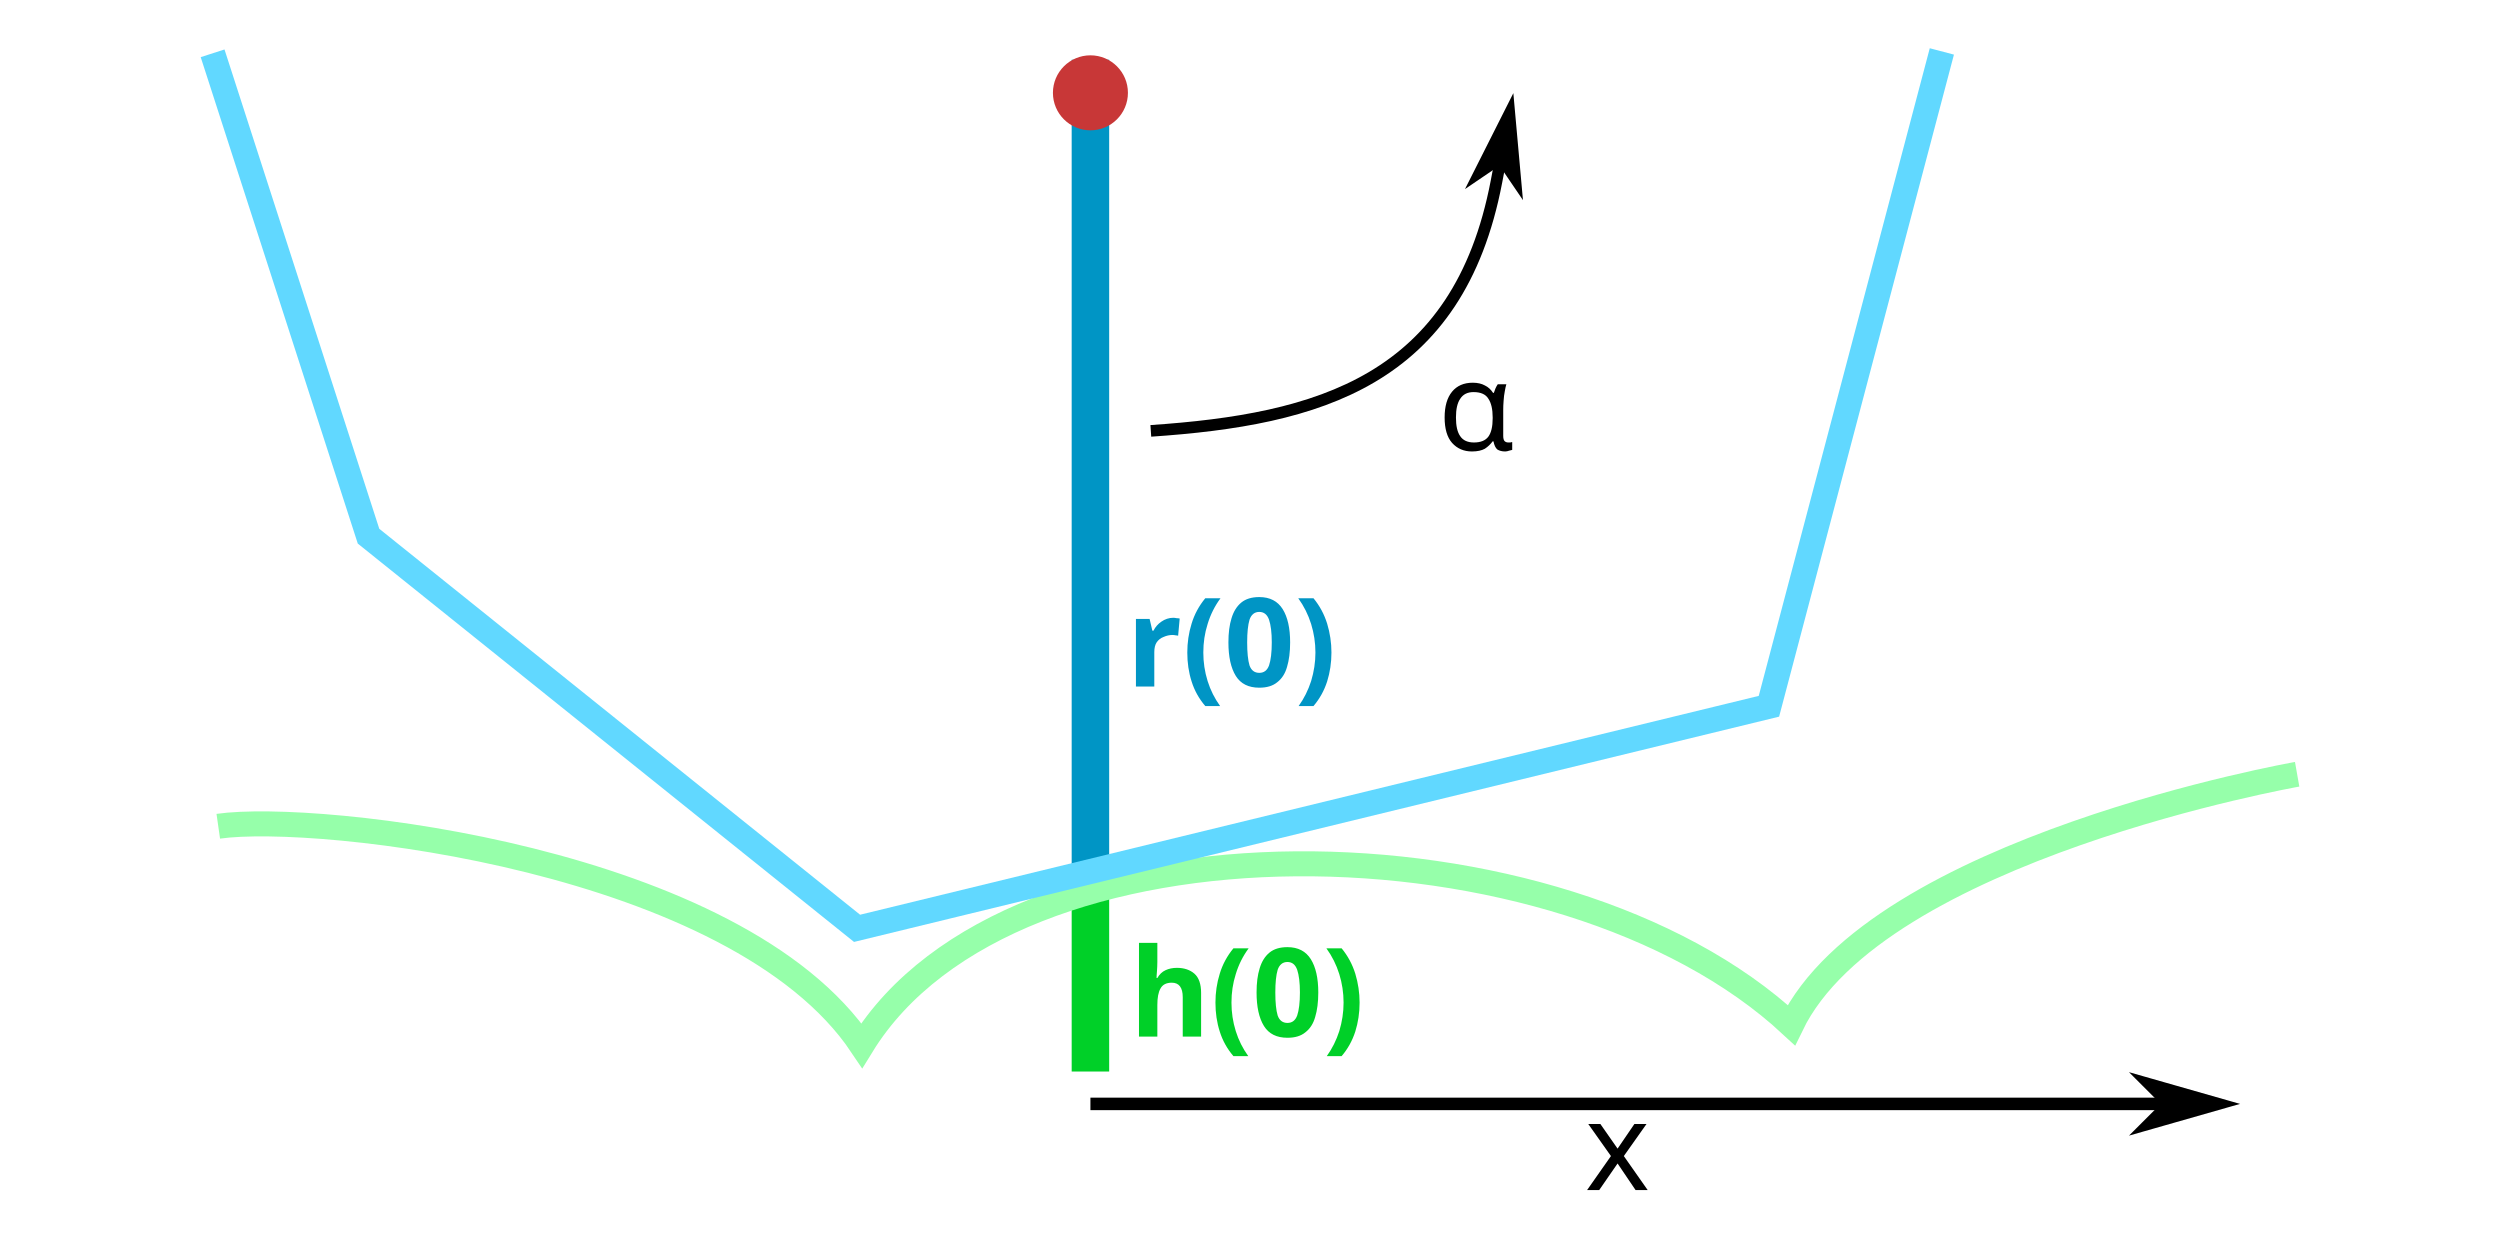
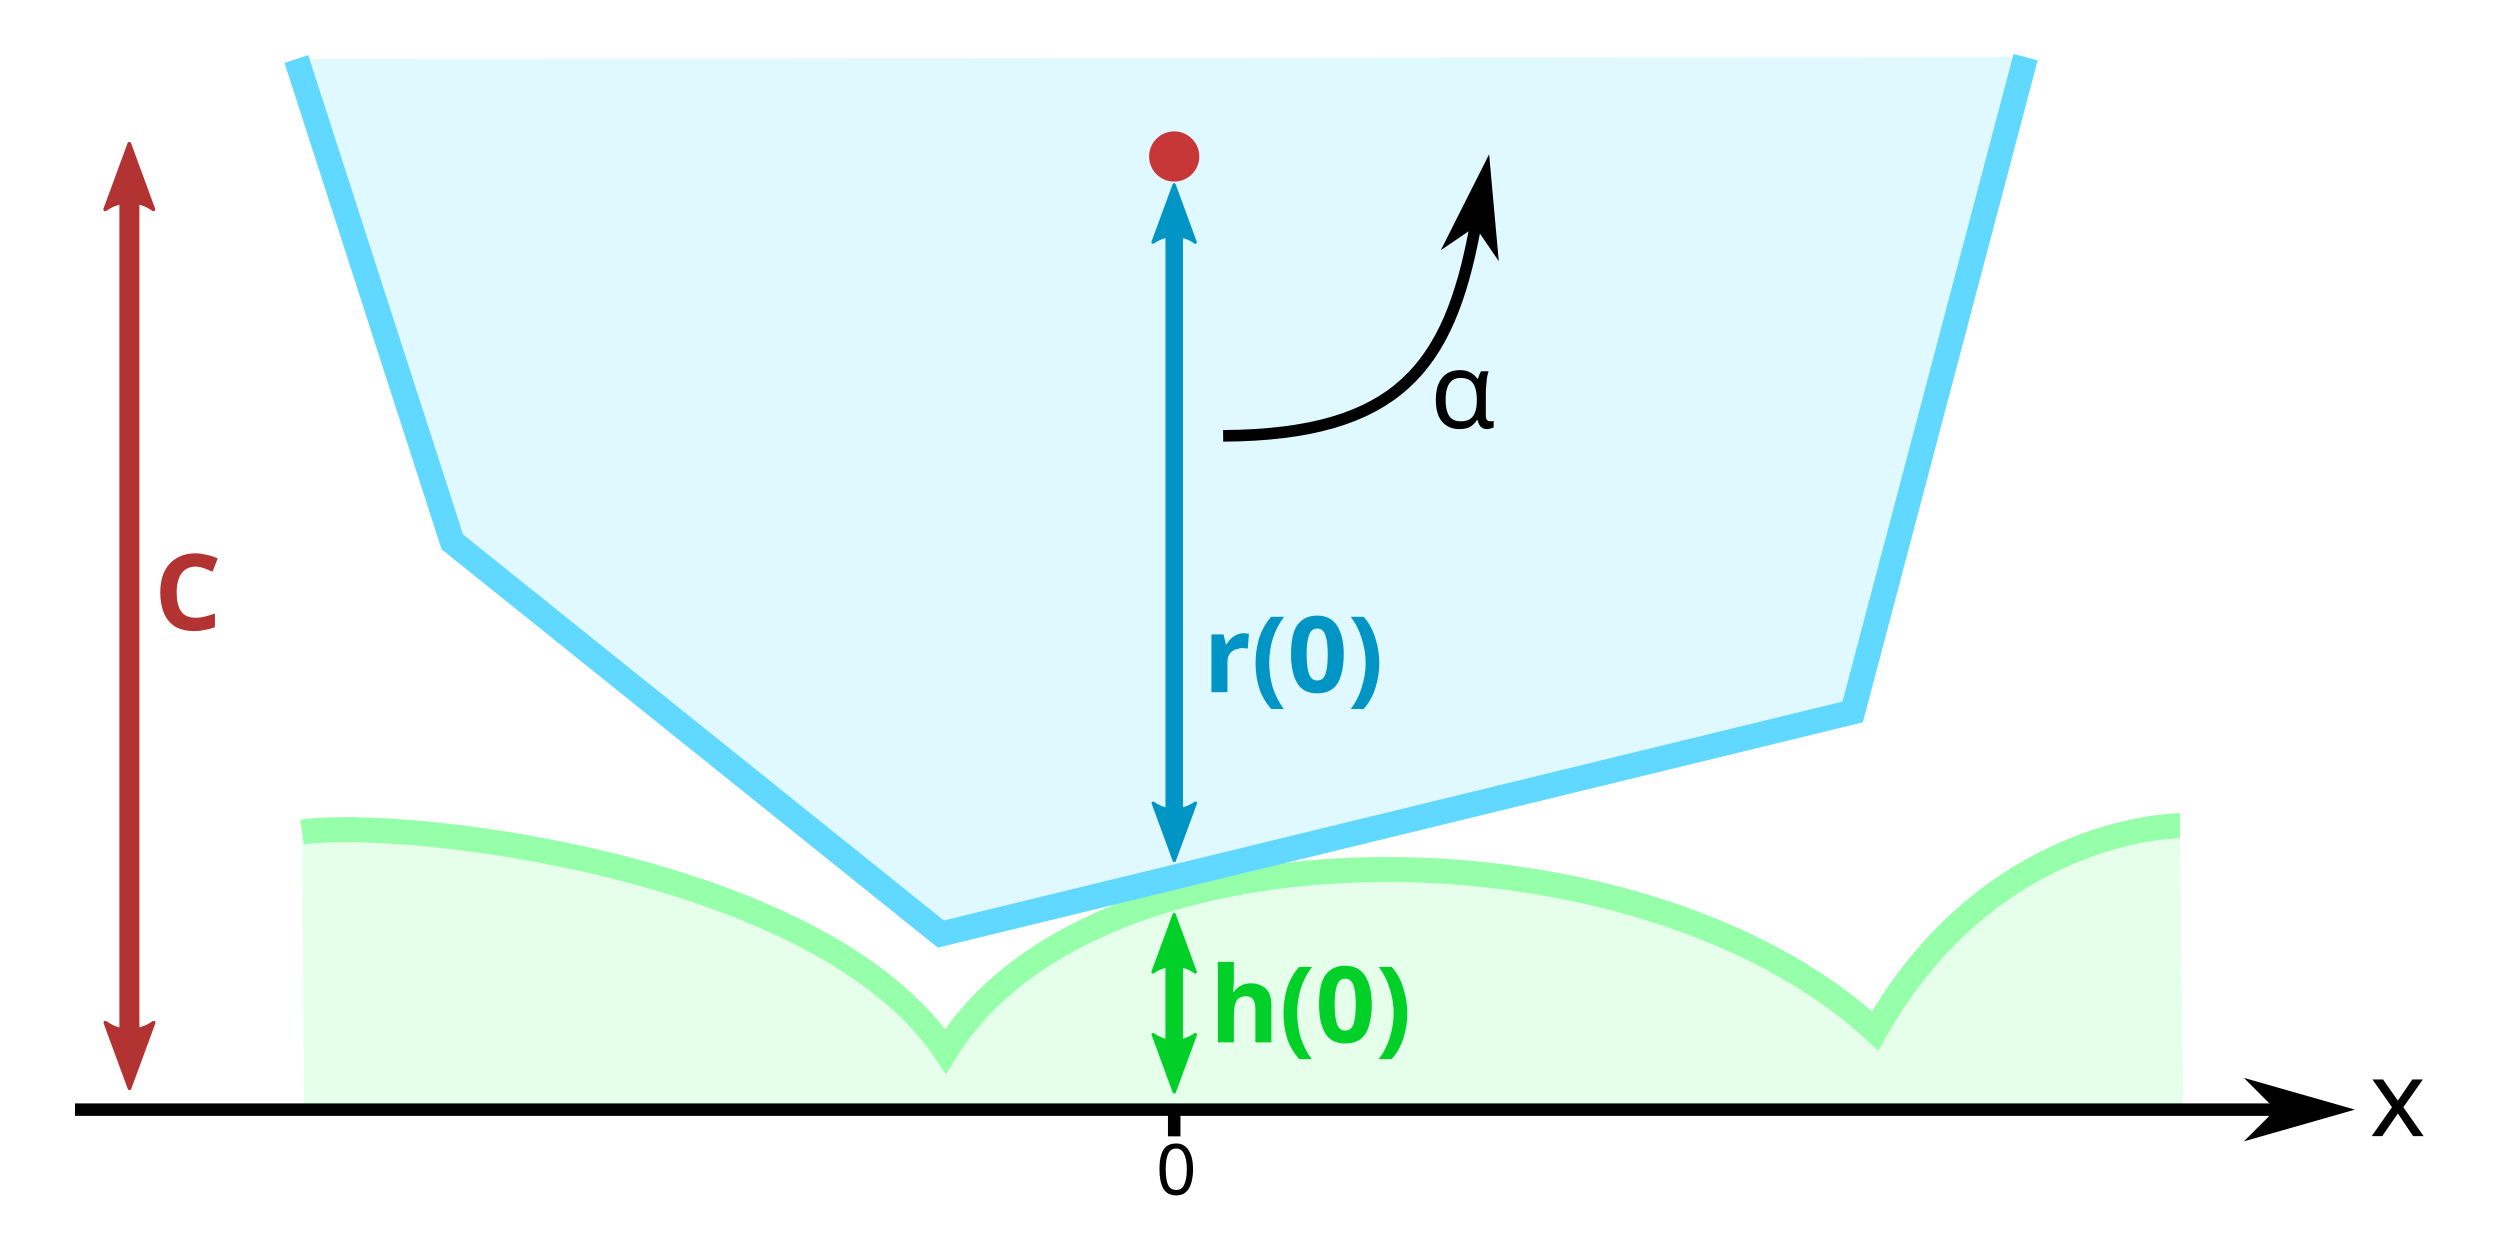
<svg xmlns="http://www.w3.org/2000/svg" id="svg8" version="1.1" viewBox="0 0 100 50" height="50mm" width="100mm">
  <defs id="defs2">
+     <marker orient="auto" refY="0.0" refX="0.0" id="marker1822" style="overflow:visible">
+       <path id="path1820" style="fill-rule:evenodd;stroke-width:0.625;stroke-linejoin:round;stroke:#00d028;stroke-opacity:1;fill:#00d028;fill-opacity:1" d="M 8.719,4.034 L -2.207,0.016 L 8.719,-4.002 C 6.973,-1.63 6.983,1.616 8.719,4.034 z " transform="scale(0.3) translate(-2.3,0)" />
+     </marker>
+     <marker orient="auto" refY="0.0" refX="0.0" id="marker1728" style="overflow:visible;">
+       <path id="path1726" style="fill-rule:evenodd;stroke-width:0.625;stroke-linejoin:round;stroke:#00d028;stroke-opacity:1;fill:#00d028;fill-opacity:1" d="M 8.719,4.034 L -2.207,0.016 L 8.719,-4.002 C 6.973,-1.63 6.983,1.616 8.719,4.034 z " transform="scale(0.3) rotate(180) translate(-2.3,0)" />
+     </marker>
+     <marker orient="auto" refY="0.0" refX="0.0" id="marker1640" style="overflow:visible;">
+       <path id="path1638" style="fill-rule:evenodd;stroke-width:0.625;stroke-linejoin:round;stroke:#00d028;stroke-opacity:1;fill:#00d028;fill-opacity:1" d="M 8.719,4.034 L -2.207,0.016 L 8.719,-4.002 C 6.973,-1.63 6.983,1.616 8.719,4.034 z " transform="scale(0.3) rotate(180) translate(-2.3,0)" />
+     </marker>
+     <marker orient="auto" refY="0.0" refX="0.0" id="marker1558" style="overflow:visible;">
+       <path id="path1556" style="fill-rule:evenodd;stroke-width:0.625;stroke-linejoin:round;stroke:#00d028;stroke-opacity:1;fill:#00d028;fill-opacity:1" d="M 8.719,4.034 L -2.207,0.016 L 8.719,-4.002 C 6.973,-1.63 6.983,1.616 8.719,4.034 z " transform="scale(0.3) rotate(180) translate(-2.3,0)" />
+     </marker>
+     <marker style="overflow:visible;" id="marker1427" refX="0.0" refY="0.0" orient="auto">
+       <path transform="scale(0.3) rotate(180) translate(-2.3,0)" d="M 8.719,4.034 L -2.207,0.016 L 8.719,-4.002 C 6.973,-1.63 6.983,1.616 8.719,4.034 z " style="fill-rule:evenodd;stroke-width:0.625;stroke-linejoin:round;stroke:#0095c5;stroke-opacity:1;fill:#0095c5;fill-opacity:1" id="path1425" />
+     </marker>
+     <marker style="overflow:visible" id="marker1345" refX="0.0" refY="0.0" orient="auto">
+       <path transform="scale(0.3) translate(-2.3,0)" d="M 8.719,4.034 L -2.207,0.016 L 8.719,-4.002 C 6.973,-1.63 6.983,1.616 8.719,4.034 z " style="fill-rule:evenodd;stroke-width:0.625;stroke-linejoin:round;stroke:#0095c5;stroke-opacity:1;fill:#0095c5;fill-opacity:1" id="path1343" />
+     </marker>
+     <marker orient="auto" refY="0.0" refX="0.0" id="Arrow2Send" style="overflow:visible;">
+       <path id="path914" style="fill-rule:evenodd;stroke-width:0.625;stroke-linejoin:round;stroke:#b33232;stroke-opacity:1;fill:#b33232;fill-opacity:1" d="M 8.719,4.034 L -2.207,0.016 L 8.719,-4.002 C 6.973,-1.63 6.983,1.616 8.719,4.034 z " transform="scale(0.3) rotate(180) translate(-2.3,0)" />
+     </marker>
+     <marker orient="auto" refY="0.0" refX="0.0" id="Arrow1Send" style="overflow:visible;">
+       <path id="path896" d="M 0.0,0.0 L 5.0,-5.0 L -12.5,0.0 L 5.0,5.0 L 0.0,0.0 z " style="fill-rule:evenodd;stroke:#b33232;stroke-width:1pt;stroke-opacity:1;fill:#b33232;fill-opacity:1" transform="scale(0.2) rotate(180) translate(6,0)" />
+     </marker>
+     <marker orient="auto" refY="0.0" refX="0.0" id="Arrow2Sstart" style="overflow:visible">
+       <path id="path911" style="fill-rule:evenodd;stroke-width:0.625;stroke-linejoin:round;stroke:#b33232;stroke-opacity:1;fill:#b33232;fill-opacity:1" d="M 8.719,4.034 L -2.207,0.016 L 8.719,-4.002 C 6.973,-1.63 6.983,1.616 8.719,4.034 z " transform="scale(0.3) translate(-2.3,0)" />
+     </marker>
+     <marker orient="auto" refY="0.0" refX="0.0" id="Arrow2Mstart" style="overflow:visible">
+       <path id="path905" style="fill-rule:evenodd;stroke-width:0.625;stroke-linejoin:round;stroke:#b33232;stroke-opacity:1;fill:#b33232;fill-opacity:1" d="M 8.719,4.034 L -2.207,0.016 L 8.719,-4.002 C 6.973,-1.63 6.983,1.616 8.719,4.034 z " transform="scale(0.6) translate(0,0)" />
+     </marker>
    <marker orient="auto" refY="0" refX="0" id="marker1229" style="overflow:visible">
      <path id="path1227" d="M 0,0 5,-5 -12.5,0 5,5 Z" style="fill:#000000;fill-opacity:1;fill-rule:evenodd;stroke:#000000;stroke-width:1pt;stroke-opacity:1" transform="matrix(-0.4,0,0,-0.4,-4,0)" />
    </marker>
    <marker style="overflow:visible" id="Arrow1Mstart" refX="0" refY="0" orient="auto">
      <path transform="matrix(0.4,0,0,0.4,4,0)" style="fill:#000000;fill-opacity:1;fill-rule:evenodd;stroke:#000000;stroke-width:1pt;stroke-opacity:1" d="M 0,0 5,-5 -12.5,0 5,5 Z" id="path851" />
    </marker>
    <marker style="overflow:visible" id="Arrow1Mend" refX="0" refY="0" orient="auto">
      <path transform="matrix(-0.4,0,0,-0.4,-4,0)" style="fill:#000000;fill-opacity:1;fill-rule:evenodd;stroke:#000000;stroke-width:1pt;stroke-opacity:1" d="M 0,0 5,-5 -12.5,0 5,5 Z" id="path854" />
    </marker>
    <marker style="overflow:visible" id="Arrow1Lend" refX="0" refY="0" orient="auto">
      <path transform="matrix(-0.8,0,0,-0.8,-10,0)" style="fill:#000000;fill-opacity:1;fill-rule:evenodd;stroke:#000000;stroke-width:1pt;stroke-opacity:1" d="M 0,0 5,-5 -12.5,0 5,5 Z" id="path848" />
    </marker>
  </defs>
  <g id="layer1">
-     <path id="path839" d="m 43.617,34.89 10e-7,7.971" style="fill:none;stroke:#00d028;stroke-width:1.5;stroke-linecap:butt;stroke-linejoin:miter;stroke-miterlimit:4;stroke-dasharray:none;stroke-opacity:1" />
-     <path id="path837" d="m 8.731,33.05 c 3.969,-0.567 20.736,1.295 25.74,8.769 5.97,-9.718 27.949,-9.387 37.182,-0.816 3.425,-7.072 20.233,-10.032 20.233,-10.032" style="fill:none;stroke:#96ffaa;stroke-width:1;stroke-linecap:butt;stroke-linejoin:miter;stroke-miterlimit:4;stroke-dasharray:none;stroke-opacity:1" />
-     <path id="path835" d="M 43.617,34.89 V 2.39" style="fill:none;stroke:#0095c5;stroke-width:1.5;stroke-linecap:butt;stroke-linejoin:miter;stroke-miterlimit:4;stroke-dasharray:none;stroke-opacity:1" />
-     <path id="path833" d="m 8.504,2.132 6.237,19.315 19.541,15.686 36.475,-8.882 6.917,-26.194" style="fill:none;stroke:#61d8ff;stroke-width:1;stroke-linecap:butt;stroke-linejoin:miter;stroke-miterlimit:4;stroke-dasharray:none;stroke-opacity:1" />
-     <circle r="1.5" cy="3.713" cx="43.617" id="path841" style="fill:#c83737;stroke:none;stroke-width:1.5;stroke-linecap:round;stroke-linejoin:round;stroke-miterlimit:4;stroke-dasharray:none;stroke-opacity:1" />
-     <path id="path843" d="m 43.617,44.156 h 45" style="fill:none;stroke:#000000;stroke-width:0.5;stroke-linecap:butt;stroke-linejoin:miter;stroke-miterlimit:4;stroke-dasharray:none;stroke-opacity:1;marker-end:url(#Arrow1Mend)" />
-     <path id="path1225" d="M 46.033,17.235 C 52.718,16.782 58.331,15.264 59.859,7.261 60.362,4.626 60.362,4.626 60.362,4.626" style="fill:none;stroke:#000000;stroke-width:0.465;stroke-linecap:butt;stroke-linejoin:miter;stroke-miterlimit:4;stroke-dasharray:none;stroke-opacity:1;marker-end:url(#marker1229)" />
-     <g transform="translate(-0.3779762,0.3779762)" id="g1479">
-       <text xml:space="preserve" style="font-size:4.939px;line-height:1.25;font-family:sans-serif;letter-spacing:0px;word-spacing:0px;stroke-width:0.265;fill:#00d028;fill-opacity:1;" x="45.546" y="41.086" id="text1475">
-         <tspan id="tspan1473" x="45.546" y="41.086" style="font-style:normal;font-variant:normal;font-weight:bold;font-stretch:normal;font-size:4.939px;font-family:Calibri;-inkscape-font-specification:'Calibri Bold';fill:#00d028;fill-opacity:1;stroke-width:0.265;">h(0)</tspan>
+     <path style="fill:#e5ffea;fill-opacity:1;stroke:none;stroke-width:1;stroke-linecap:butt;stroke-linejoin:miter;stroke-miterlimit:4;stroke-dasharray:none;stroke-opacity:1" d="m 12.16,44.38 h 75.17 l -0.134,-11.35 c 0,0 -8.071,0.883 -12.192,8.203 -9.233,-8.572 -31.212,-8.902 -37.182,0.816 -5.005,-7.474 -21.771,-9.336 -25.74,-8.769 z" id="path837-8" />
+     <path id="path837" d="m 87.196,33.029 c 0,0 -7.54,-0.011 -12.192,8.203 -9.233,-8.572 -31.212,-8.902 -37.182,0.816 -5.005,-7.474 -21.771,-9.336 -25.74,-8.769" style="fill:none;fill-opacity:1;stroke:#96ffaa;stroke-width:1;stroke-linecap:butt;stroke-linejoin:miter;stroke-miterlimit:4;stroke-dasharray:none;stroke-opacity:1" />
+     <path id="path833" d="M 11.855,2.36 18.092,21.675 37.633,37.361 74.108,28.478 81.025,2.285" style="fill:#e0f8ff;stroke:#61d8ff;stroke-width:1;stroke-linecap:butt;stroke-linejoin:miter;stroke-miterlimit:4;stroke-dasharray:none;stroke-opacity:1;fill-opacity:1" />
+     <circle r="1.004" cy="6.259" cx="46.968" id="path841" style="fill:#c83737;stroke:none;stroke-width:1.5;stroke-linecap:round;stroke-linejoin:round;stroke-miterlimit:4;stroke-dasharray:none;stroke-opacity:1" />
+     <path id="path839" d="m 46.968,37.53 1e-6,5.202" style="fill:none;stroke:#00d028;stroke-width:0.7;stroke-linecap:butt;stroke-linejoin:miter;stroke-miterlimit:4;stroke-dasharray:none;stroke-opacity:1;marker-start:url(#marker1822);marker-end:url(#marker1728)" />
+     <path id="path835" d="M 46.968,33.474 V 8.34" style="fill:none;stroke:#0095c5;stroke-width:0.7;stroke-linecap:butt;stroke-linejoin:miter;stroke-miterlimit:4;stroke-dasharray:none;stroke-opacity:1;marker-start:url(#marker1345);marker-end:url(#marker1427)" />
+     <path id="path843" d="m 3,44.385 h 43.968 l 46.245,-1.06e-4" style="fill:none;stroke:#000000;stroke-width:0.5;stroke-linecap:butt;stroke-linejoin:miter;stroke-miterlimit:4;stroke-dasharray:none;stroke-opacity:1;marker-end:url(#Arrow1Mend)" />
+     <path id="path1225" d="m 48.926,17.434 c 7.029,-0.043 9.024,-2.796 10.055,-8.198 l 0.413,-2.165" style="fill:none;stroke:#000000;stroke-width:0.465;stroke-linecap:butt;stroke-linejoin:miter;stroke-miterlimit:4;stroke-dasharray:none;stroke-opacity:1;marker-end:url(#marker1229)" />
+     <g transform="translate(2.839868,0.606591)" id="g1479">
+       <text xml:space="preserve" style="font-size:4.233px;line-height:1.25;font-family:sans-serif;letter-spacing:0px;word-spacing:0px;fill:#00d028;fill-opacity:1;stroke-width:0.265" x="45.546" y="41.086" id="text1475">
+         <tspan id="tspan1473" x="45.546" y="41.086" style="font-style:normal;font-variant:normal;font-weight:bold;font-stretch:normal;font-size:4.233px;font-family:Calibri;-inkscape-font-specification:'Calibri Bold';fill:#00d028;fill-opacity:1;stroke-width:0.265">h(0)</tspan>
      </text>
    </g>
-     <text id="text1475-8" y="27.46" x="45.045" style="font-size:4.939px;line-height:1.25;font-family:sans-serif;letter-spacing:0px;word-spacing:0px;stroke-width:0.265;fill:#0095c5;fill-opacity:1;" xml:space="preserve">
-       <tspan style="font-style:normal;font-variant:normal;font-weight:bold;font-stretch:normal;font-size:4.939px;font-family:Calibri;-inkscape-font-specification:'Calibri Bold';fill:#0095c5;fill-opacity:1;stroke-width:0.265;" y="27.46" x="45.045" id="tspan1473-1">r(0)</tspan>
+     <text id="text1475-8" y="27.688" x="48.129" style="font-size:4.233px;line-height:1.25;font-family:sans-serif;letter-spacing:0px;word-spacing:0px;fill:#0095c5;fill-opacity:1;stroke-width:0.265" xml:space="preserve">
+       <tspan style="font-style:normal;font-variant:normal;font-weight:bold;font-stretch:normal;font-size:4.233px;font-family:Calibri;-inkscape-font-specification:'Calibri Bold';fill:#0095c5;fill-opacity:1;stroke-width:0.265" y="27.688" x="48.129" id="tspan1473-1">r(0)</tspan>
    </text>
-     <text id="text1475-87" y="18.01" x="57.518" style="font-size:4.939px;line-height:1.25;font-family:sans-serif;letter-spacing:0px;word-spacing:0px;stroke-width:0.265" xml:space="preserve">
-       <tspan style="font-style:normal;font-variant:normal;font-weight:normal;font-stretch:normal;font-size:4.939px;font-family:Calibri;-inkscape-font-specification:Calibri;fill:#000000;fill-opacity:1;stroke-width:0.265" y="18.01" x="57.518" id="tspan1473-3">α</tspan>
+     <text id="text1475-87" y="17.114" x="57.199" style="font-size:4.233px;line-height:1.25;font-family:sans-serif;letter-spacing:0px;word-spacing:0px;stroke-width:0.265" xml:space="preserve">
+       <tspan style="font-style:normal;font-variant:normal;font-weight:normal;font-stretch:normal;font-size:4.233px;font-family:Calibri;-inkscape-font-specification:Calibri;fill:#000000;fill-opacity:1;stroke-width:0.265" y="17.114" x="57.199" id="tspan1473-3">α</tspan>
    </text>
-     <text xml:space="preserve" style="font-size:4.939px;line-height:1.25;font-family:sans-serif;letter-spacing:0px;word-spacing:0px;stroke-width:0.265" x="63.392" y="47.6" id="text1475-87-5">
-       <tspan id="tspan1473-3-7" x="63.392" y="47.6" style="font-style:normal;font-variant:normal;font-weight:normal;font-stretch:normal;font-size:4.939px;font-family:Calibri;-inkscape-font-specification:Calibri;fill:#000000;fill-opacity:1;stroke-width:0.265">x</tspan>
+     <text xml:space="preserve" style="font-size:4.233px;line-height:1.25;font-family:sans-serif;letter-spacing:0px;word-spacing:0px;stroke-width:0.265" x="94.789" y="45.445" id="text1475-87-5">
+       <tspan id="tspan1473-3-7" x="94.789" y="45.445" style="font-style:normal;font-variant:normal;font-weight:normal;font-stretch:normal;font-size:4.233px;font-family:Calibri;-inkscape-font-specification:Calibri;fill:#000000;fill-opacity:1;stroke-width:0.265">x</tspan>
    </text>
+     <path id="path1555" d="M 5.176,6.835 V 42.449" style="fill:none;stroke:#b33232;stroke-width:0.8;stroke-linecap:butt;stroke-linejoin:miter;stroke-miterlimit:4;stroke-dasharray:none;stroke-opacity:1;marker-start:url(#Arrow2Sstart);marker-end:url(#Arrow2Send)" />
+     <text id="text1667" y="25.196" x="6.161" style="font-size:4.233px;line-height:1.25;font-family:sans-serif;letter-spacing:0px;word-spacing:0px;fill:#b33232;fill-opacity:1;stroke-width:0.265;stroke-miterlimit:4;stroke-dasharray:none" xml:space="preserve">
+       <tspan style="font-style:normal;font-variant:normal;font-weight:bold;font-stretch:normal;font-size:4.233px;font-family:Calibri;-inkscape-font-specification:'Calibri Bold';fill:#b33232;fill-opacity:1;stroke-width:0.265;stroke-miterlimit:4;stroke-dasharray:none" y="25.196" x="6.161" id="tspan1665">C</tspan>
+     </text>
+     <text id="text1475-87-5-5" y="47.786" x="46.24" style="font-size:2.822px;line-height:1.25;font-family:sans-serif;letter-spacing:0px;word-spacing:0px;stroke-width:0.265" xml:space="preserve">
+       <tspan style="font-style:normal;font-variant:normal;font-weight:normal;font-stretch:normal;font-size:2.822px;font-family:Calibri;-inkscape-font-specification:Calibri;fill:#000000;fill-opacity:1;stroke-width:0.265" y="47.786" x="46.24" id="tspan1473-3-7-9">0</tspan>
+     </text>
+     <path style="fill:none;stroke:#000000;stroke-width:0.5;stroke-linecap:butt;stroke-linejoin:miter;stroke-miterlimit:4;stroke-dasharray:none;stroke-opacity:1" d="M 46.968,45.454 V 44.169" id="path843-9" />
  </g>
</svg>
